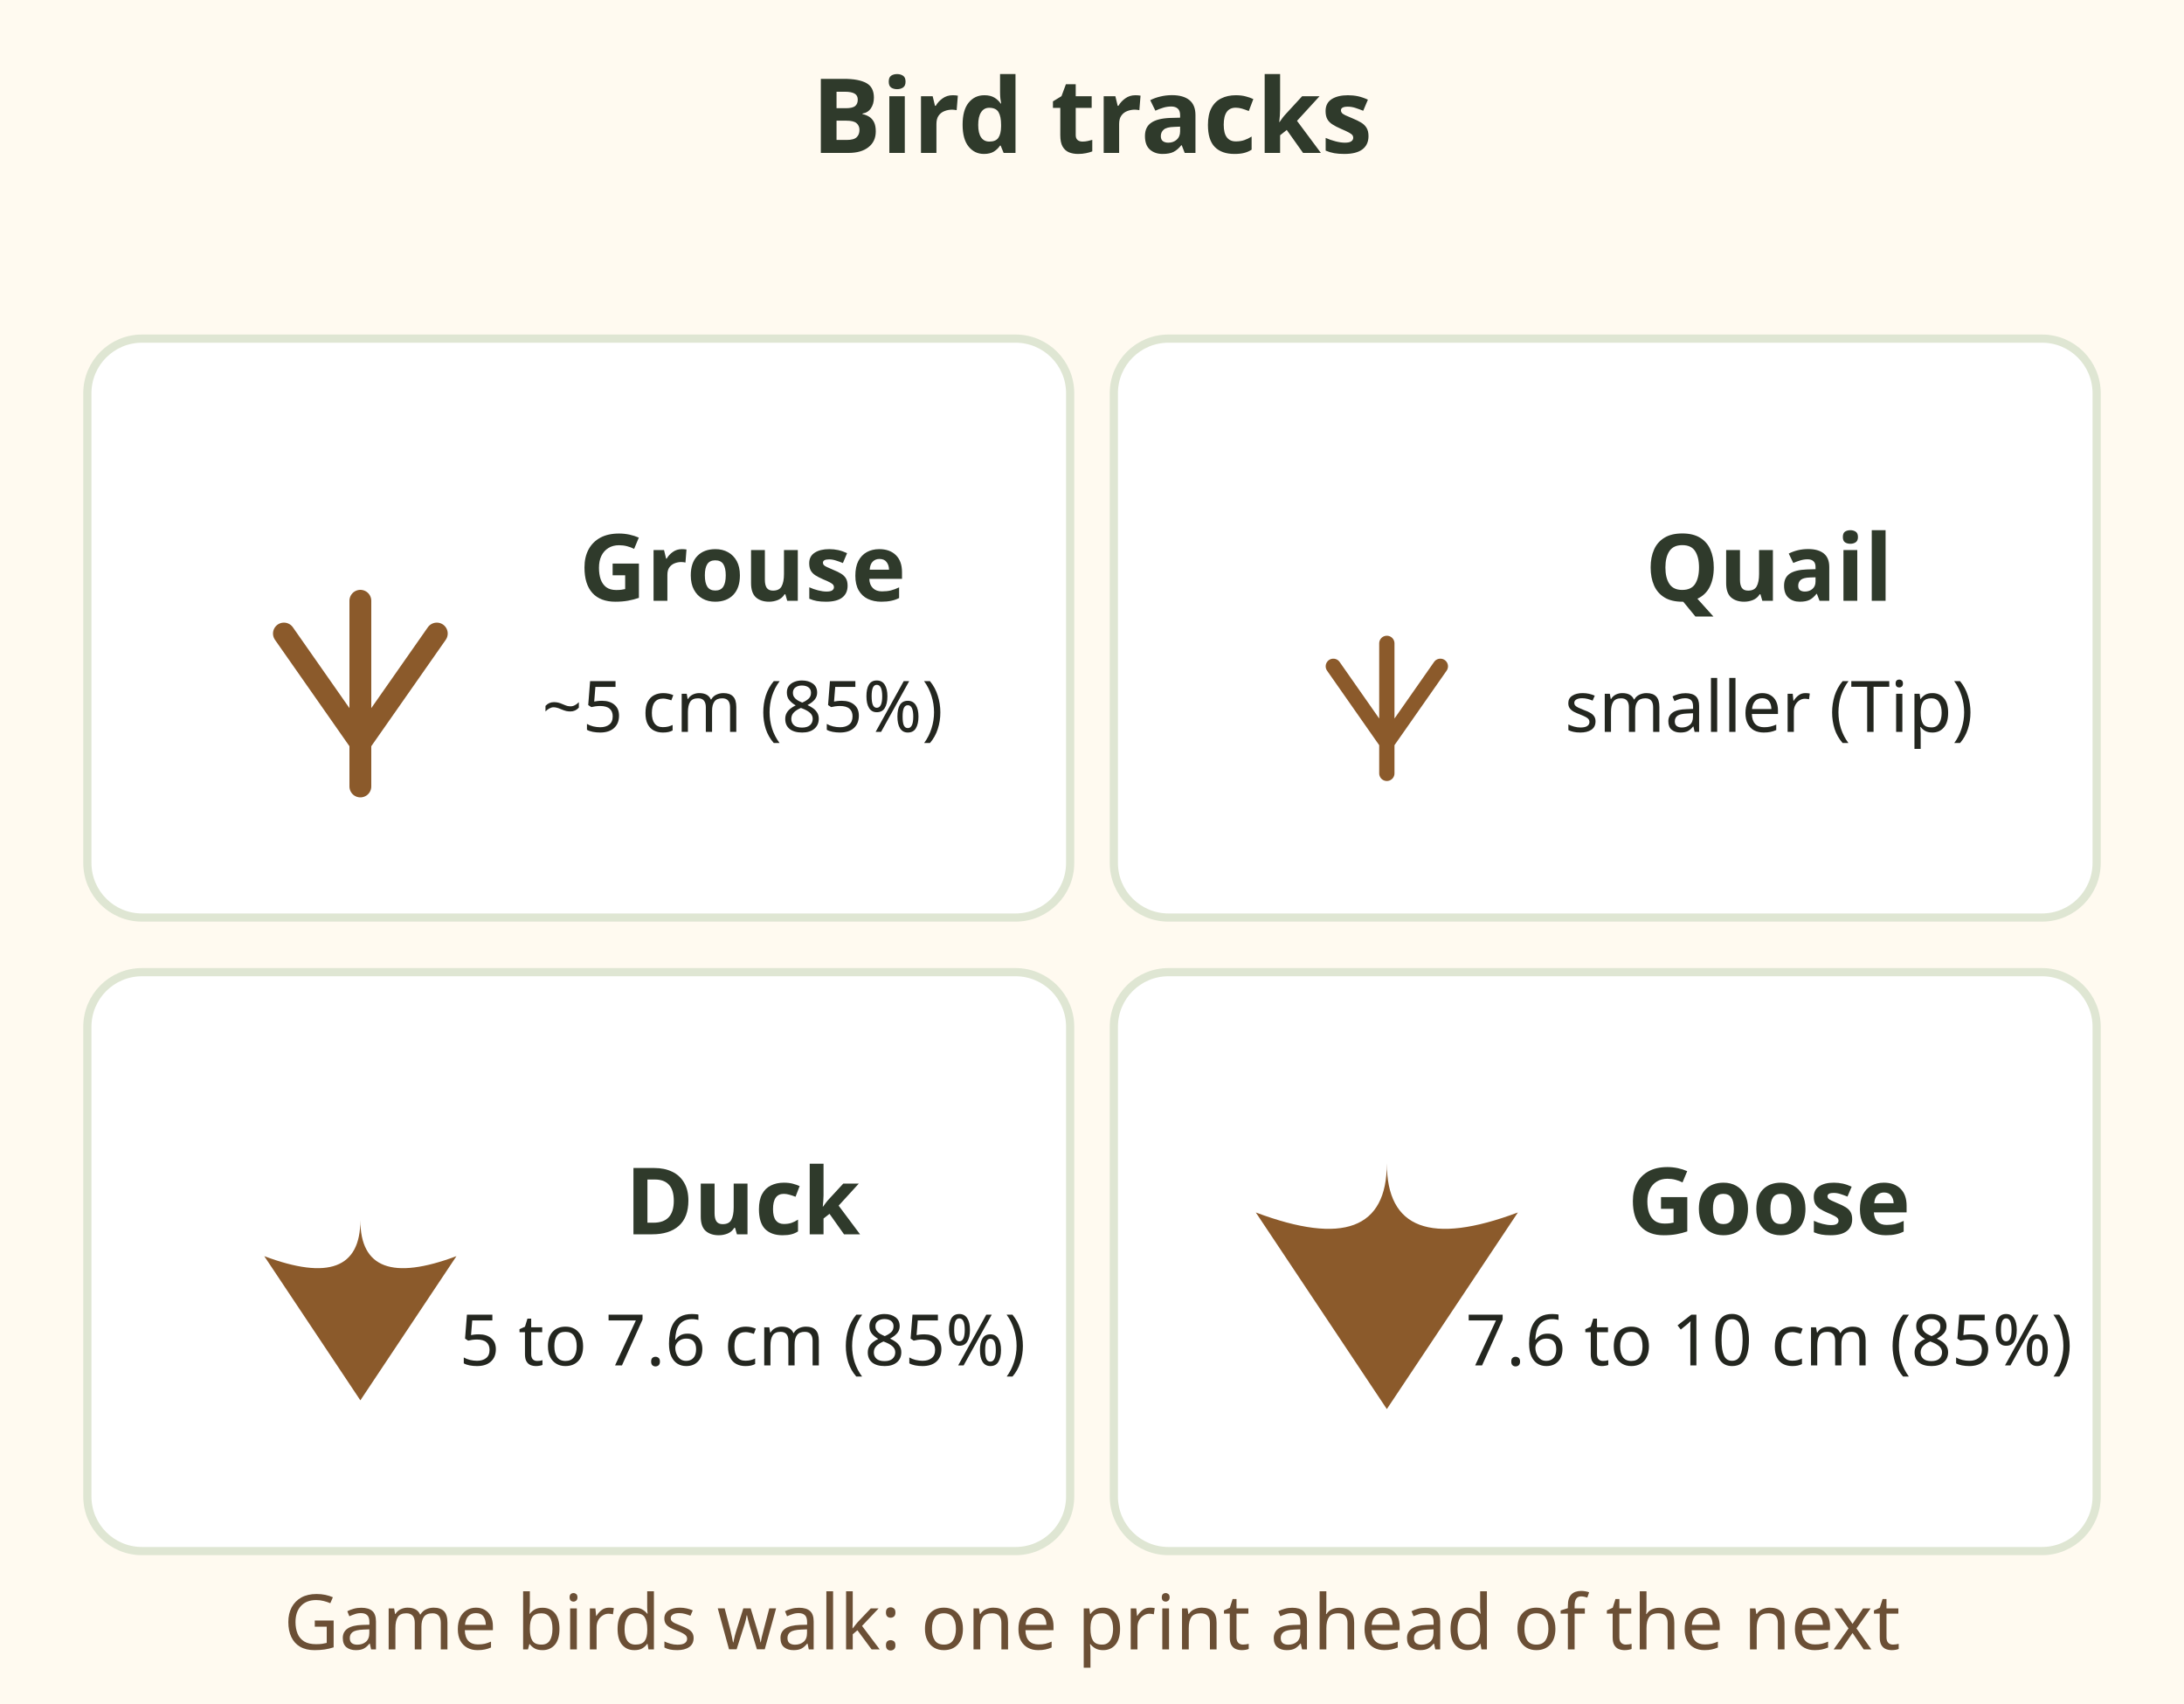
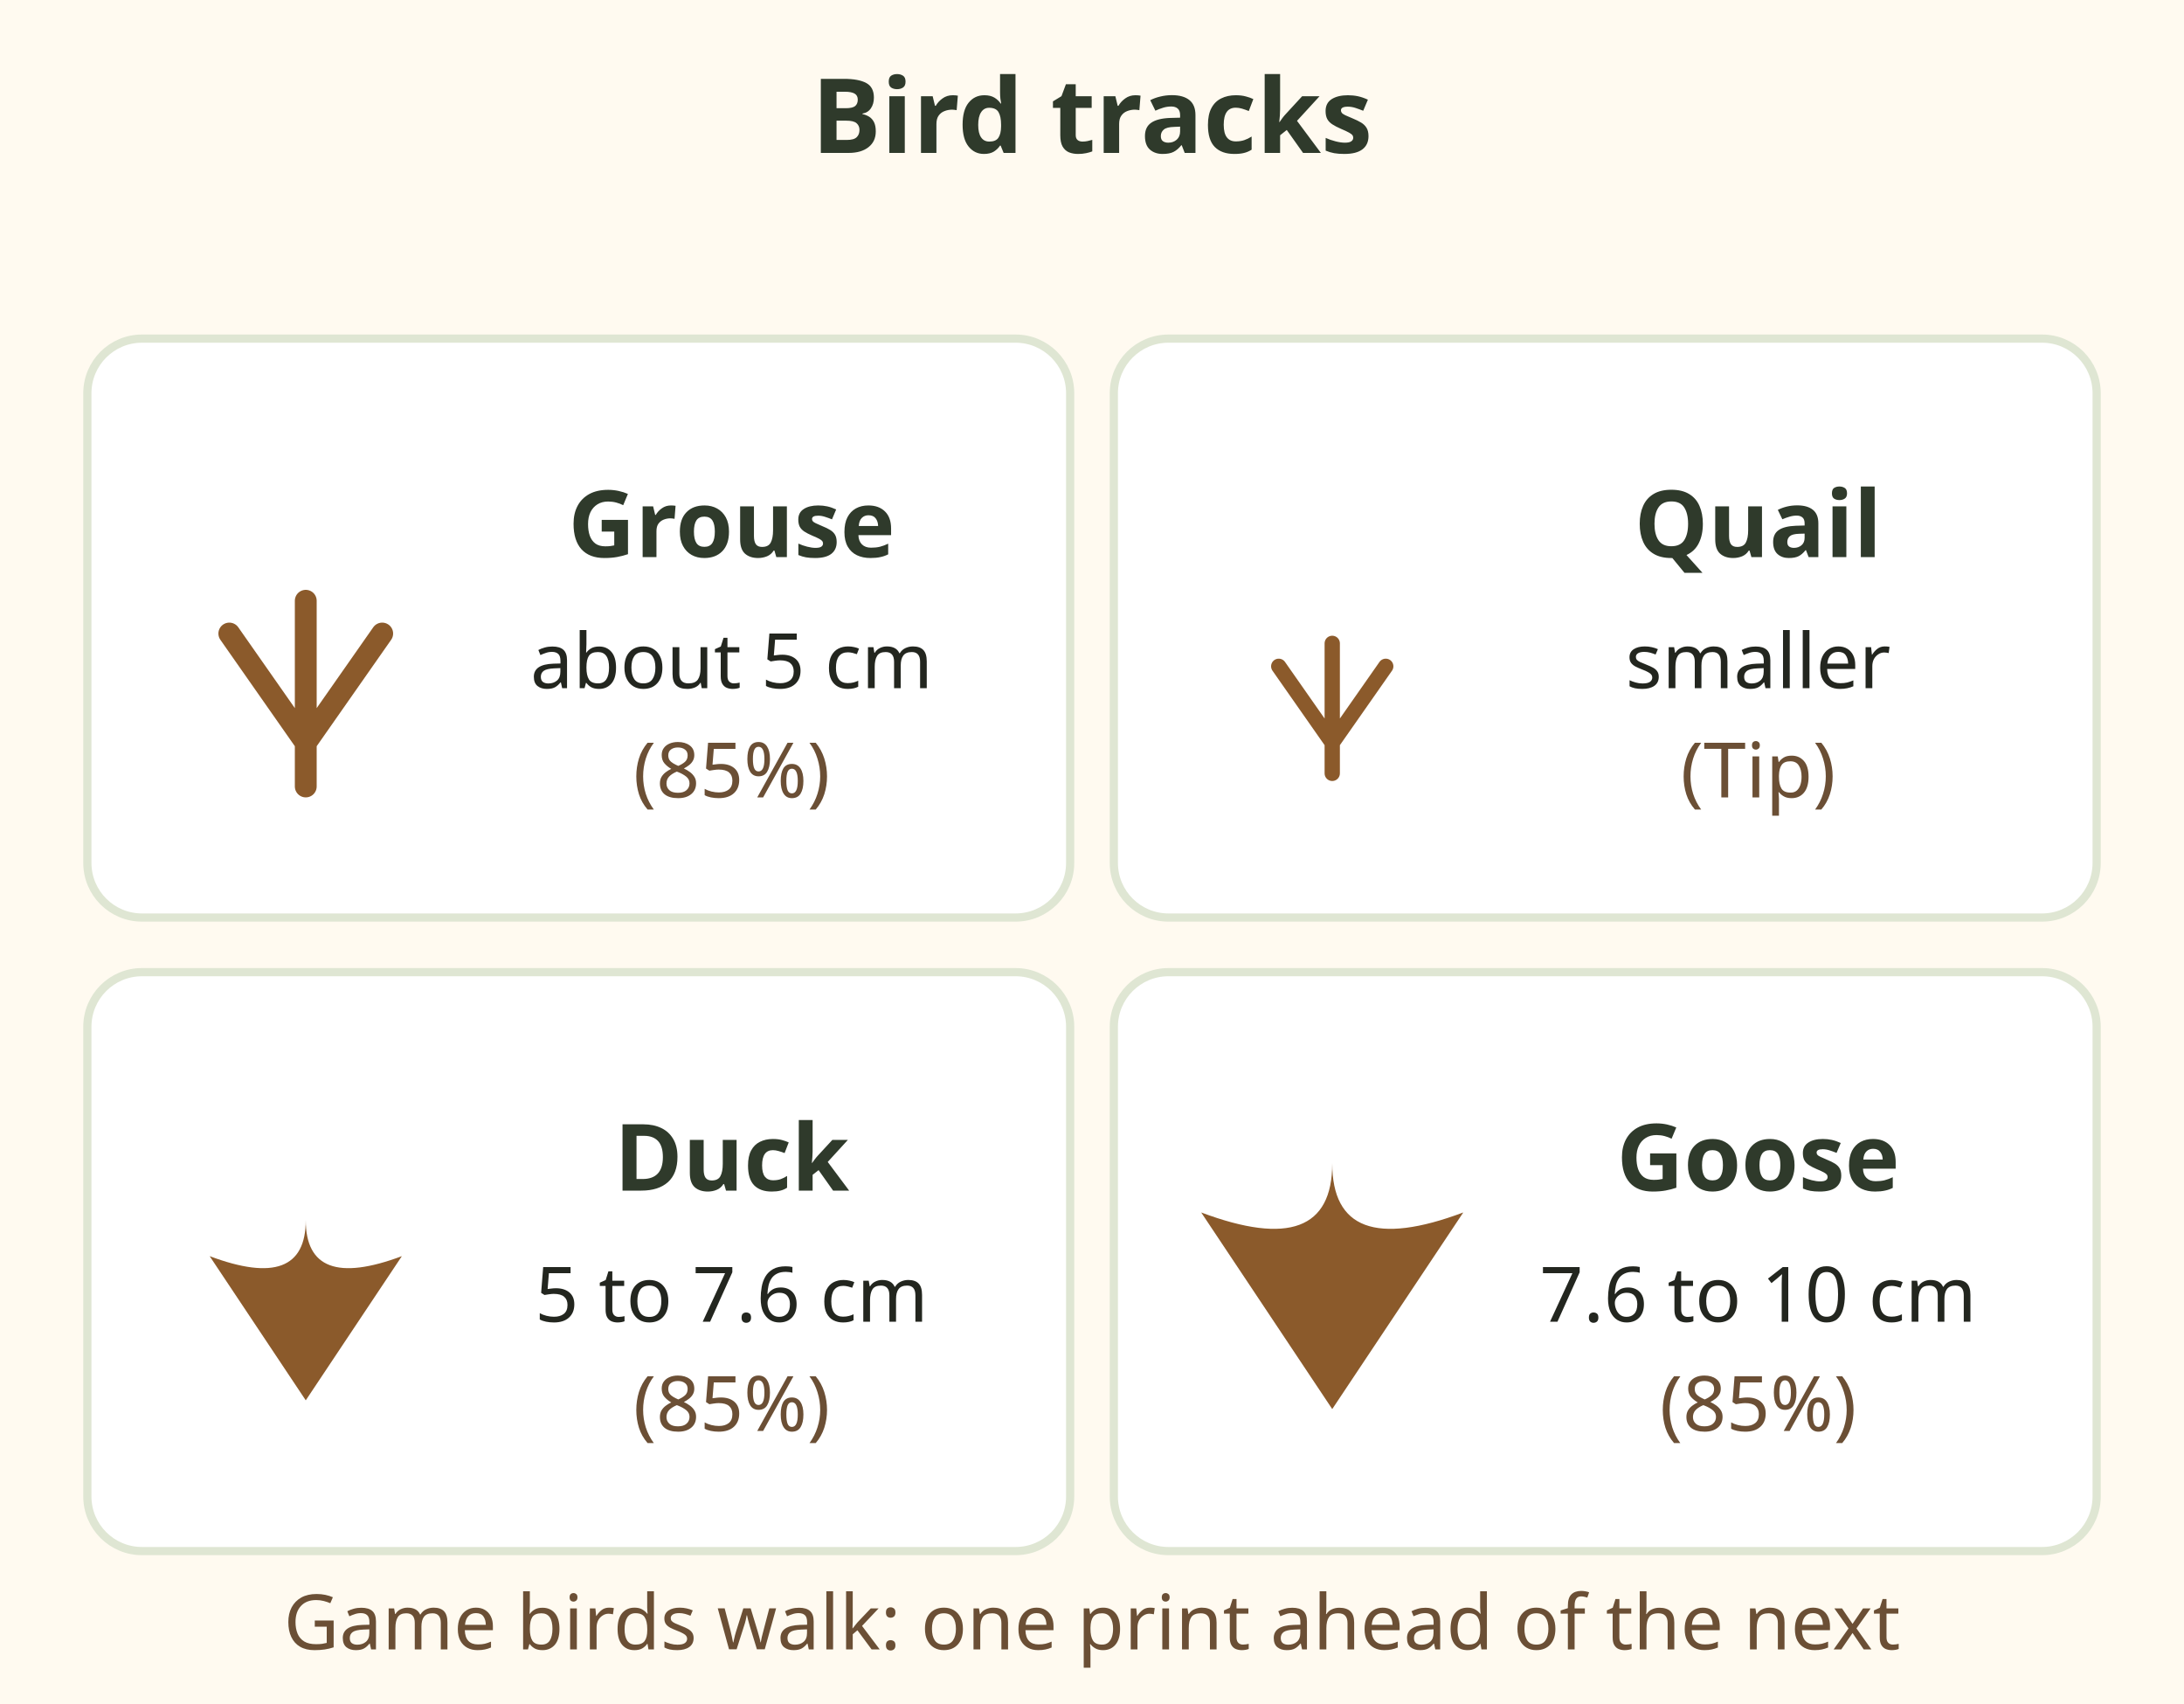
<svg xmlns="http://www.w3.org/2000/svg" viewBox="0 0 400 312" font-family="sans-serif" role="img" aria-label="Bird tracks. Grouse: 3 toes forward and a short one back, about 5 centimetres. Quail: smaller. Duck: webbed, 5 to 7.6 centimetres. Goose: webbed, 7.6 to 10 centimetres. Game birds walk, one print ahead of the next.">
  <rect x="0" y="0" width="400" height="312" rx="0" fill="#fffaf0" />
  <text x="200" y="28" font-size="19" font-weight="bold" fill="#2f3a2b" text-anchor="middle">Bird tracks</text>
  <rect x="16" y="62" width="180" height="106" rx="10" fill="#fff" stroke="#dfe6d3" stroke-width="1.5" />
-   <g transform="translate(66 136) rotate(0) scale(1.0)">
+   <g transform="translate(56 136) rotate(0) scale(1.0)">
    <path d="M0 0 L0 -26 M0 0 L-14 -20 M0 0 L14 -20 M0 0 L0 8" stroke="#8b5a2b" stroke-width="4" stroke-linecap="round" fill="none" />
  </g>
-   <text x="136" y="110" font-size="17" font-weight="bold" fill="#2f3a2b" text-anchor="middle">Grouse</text>
-   <text x="136" y="134" font-size="13" fill="#23261f" text-anchor="middle">~5 cm (85%)</text>
+   <text x="134" y="102" font-size="17" font-weight="bold" fill="#2f3a2b" text-anchor="middle">Grouse</text>
+   <text x="134" y="126" font-size="14" fill="#23261f" text-anchor="middle">about 5 cm</text>
+   <text x="134" y="146" font-size="14" fill="#6b4f35" text-anchor="middle">(85%)</text>
  <rect x="204" y="62" width="180" height="106" rx="10" fill="#fff" stroke="#dfe6d3" stroke-width="1.5" />
-   <g transform="translate(254 136) rotate(0) scale(0.7)">
+   <g transform="translate(244 136) rotate(0) scale(0.7)">
    <path d="M0 0 L0 -26 M0 0 L-14 -20 M0 0 L14 -20 M0 0 L0 8" stroke="#8b5a2b" stroke-width="4" stroke-linecap="round" fill="none" />
  </g>
-   <text x="324" y="110" font-size="17" font-weight="bold" fill="#2f3a2b" text-anchor="middle">Quail</text>
-   <text x="324" y="134" font-size="13" fill="#23261f" text-anchor="middle">smaller (Tip)</text>
+   <text x="322" y="102" font-size="17" font-weight="bold" fill="#2f3a2b" text-anchor="middle">Quail</text>
+   <text x="322" y="126" font-size="14" fill="#23261f" text-anchor="middle">smaller</text>
+   <text x="322" y="146" font-size="14" fill="#6b4f35" text-anchor="middle">(Tip)</text>
  <rect x="16" y="178" width="180" height="106" rx="10" fill="#fff" stroke="#dfe6d3" stroke-width="1.5" />
-   <g transform="translate(66 252) rotate(0) scale(1.1)">
+   <g transform="translate(56 252) rotate(0) scale(1.1)">
    <path d="M0 4 L-16 -20 Q0 -14 0 -26 Q0 -14 16 -20 Z" fill="#8b5a2b" />
  </g>
-   <text x="136" y="226" font-size="17" font-weight="bold" fill="#2f3a2b" text-anchor="middle">Duck</text>
-   <text x="136" y="250" font-size="13" fill="#23261f" text-anchor="middle">5 to 7.6 cm (85%)</text>
+   <text x="134" y="218" font-size="17" font-weight="bold" fill="#2f3a2b" text-anchor="middle">Duck</text>
+   <text x="134" y="242" font-size="14" fill="#23261f" text-anchor="middle">5 to 7.6 cm</text>
+   <text x="134" y="262" font-size="14" fill="#6b4f35" text-anchor="middle">(85%)</text>
  <rect x="204" y="178" width="180" height="106" rx="10" fill="#fff" stroke="#dfe6d3" stroke-width="1.5" />
-   <g transform="translate(254 252) rotate(0) scale(1.5)">
+   <g transform="translate(244 252) rotate(0) scale(1.5)">
    <path d="M0 4 L-16 -20 Q0 -14 0 -26 Q0 -14 16 -20 Z" fill="#8b5a2b" />
  </g>
-   <text x="324" y="226" font-size="17" font-weight="bold" fill="#2f3a2b" text-anchor="middle">Goose</text>
-   <text x="324" y="250" font-size="13" fill="#23261f" text-anchor="middle">7.6 to 10 cm (85%)</text>
+   <text x="322" y="218" font-size="17" font-weight="bold" fill="#2f3a2b" text-anchor="middle">Goose</text>
+   <text x="322" y="242" font-size="14" fill="#23261f" text-anchor="middle">7.6 to 10 cm</text>
+   <text x="322" y="262" font-size="14" fill="#6b4f35" text-anchor="middle">(85%)</text>
  <text x="200" y="302" font-size="14" fill="#6b4f35" text-anchor="middle">Game birds walk: one print ahead of the next</text>
</svg>
